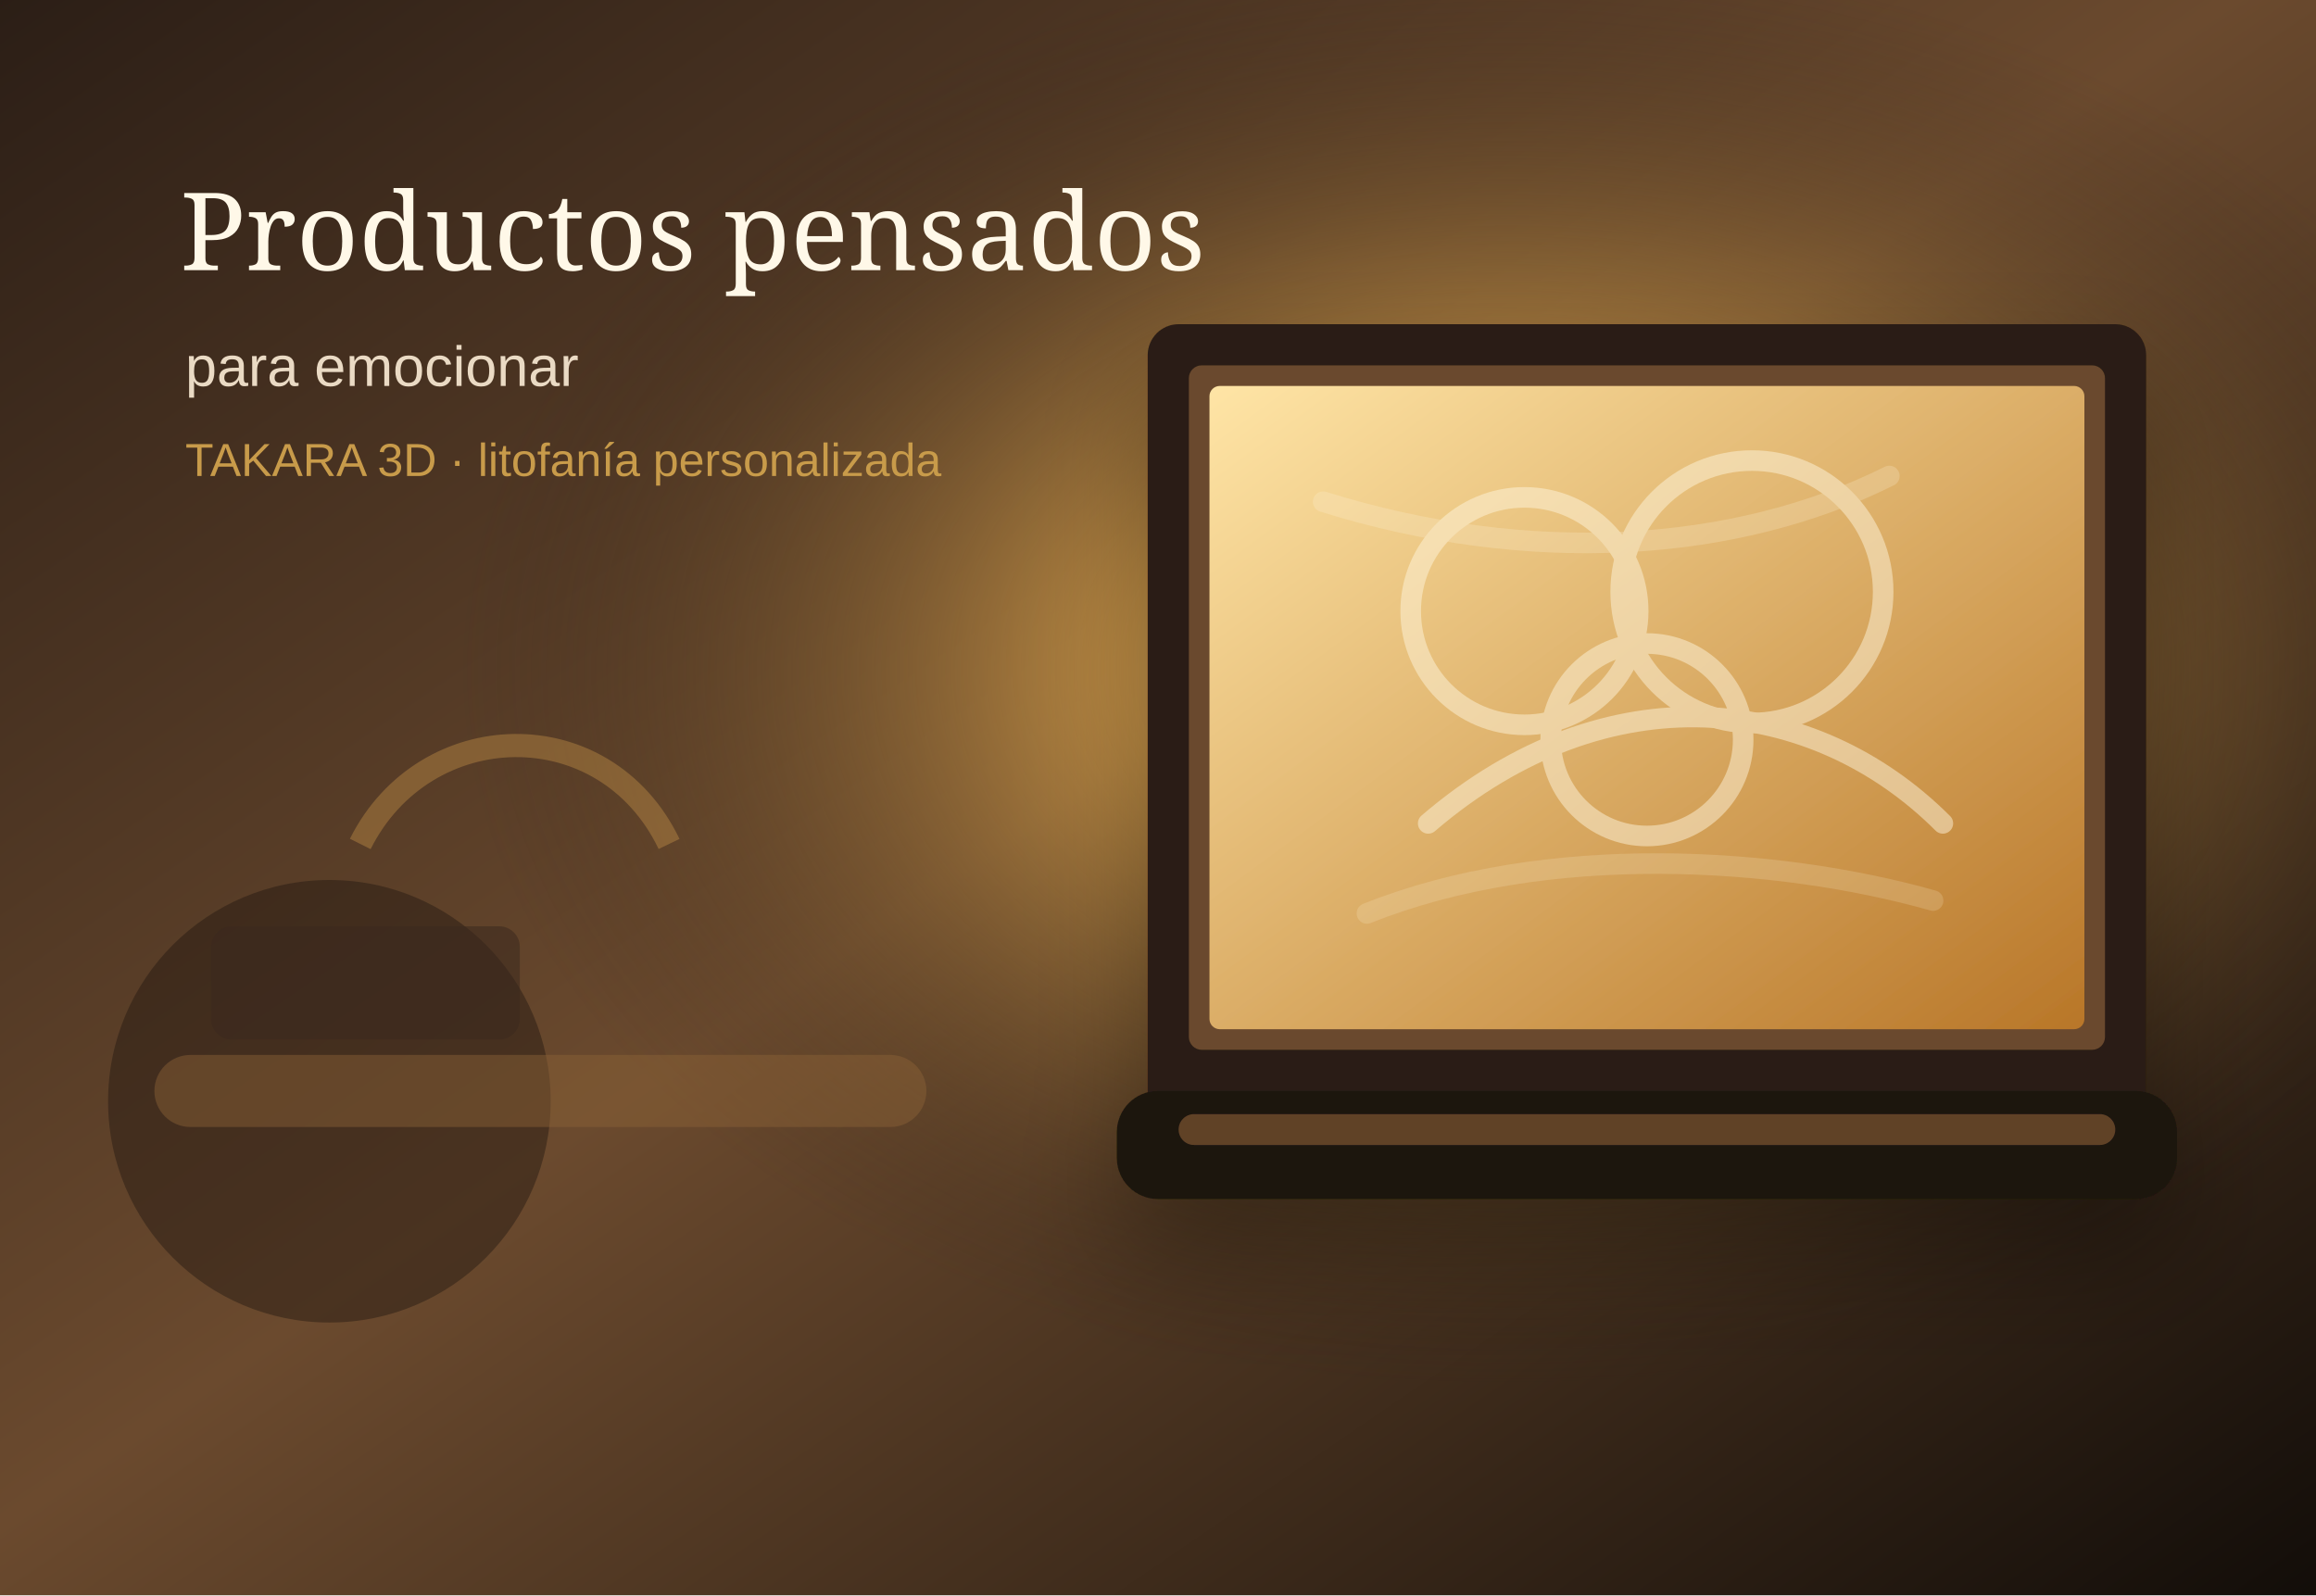
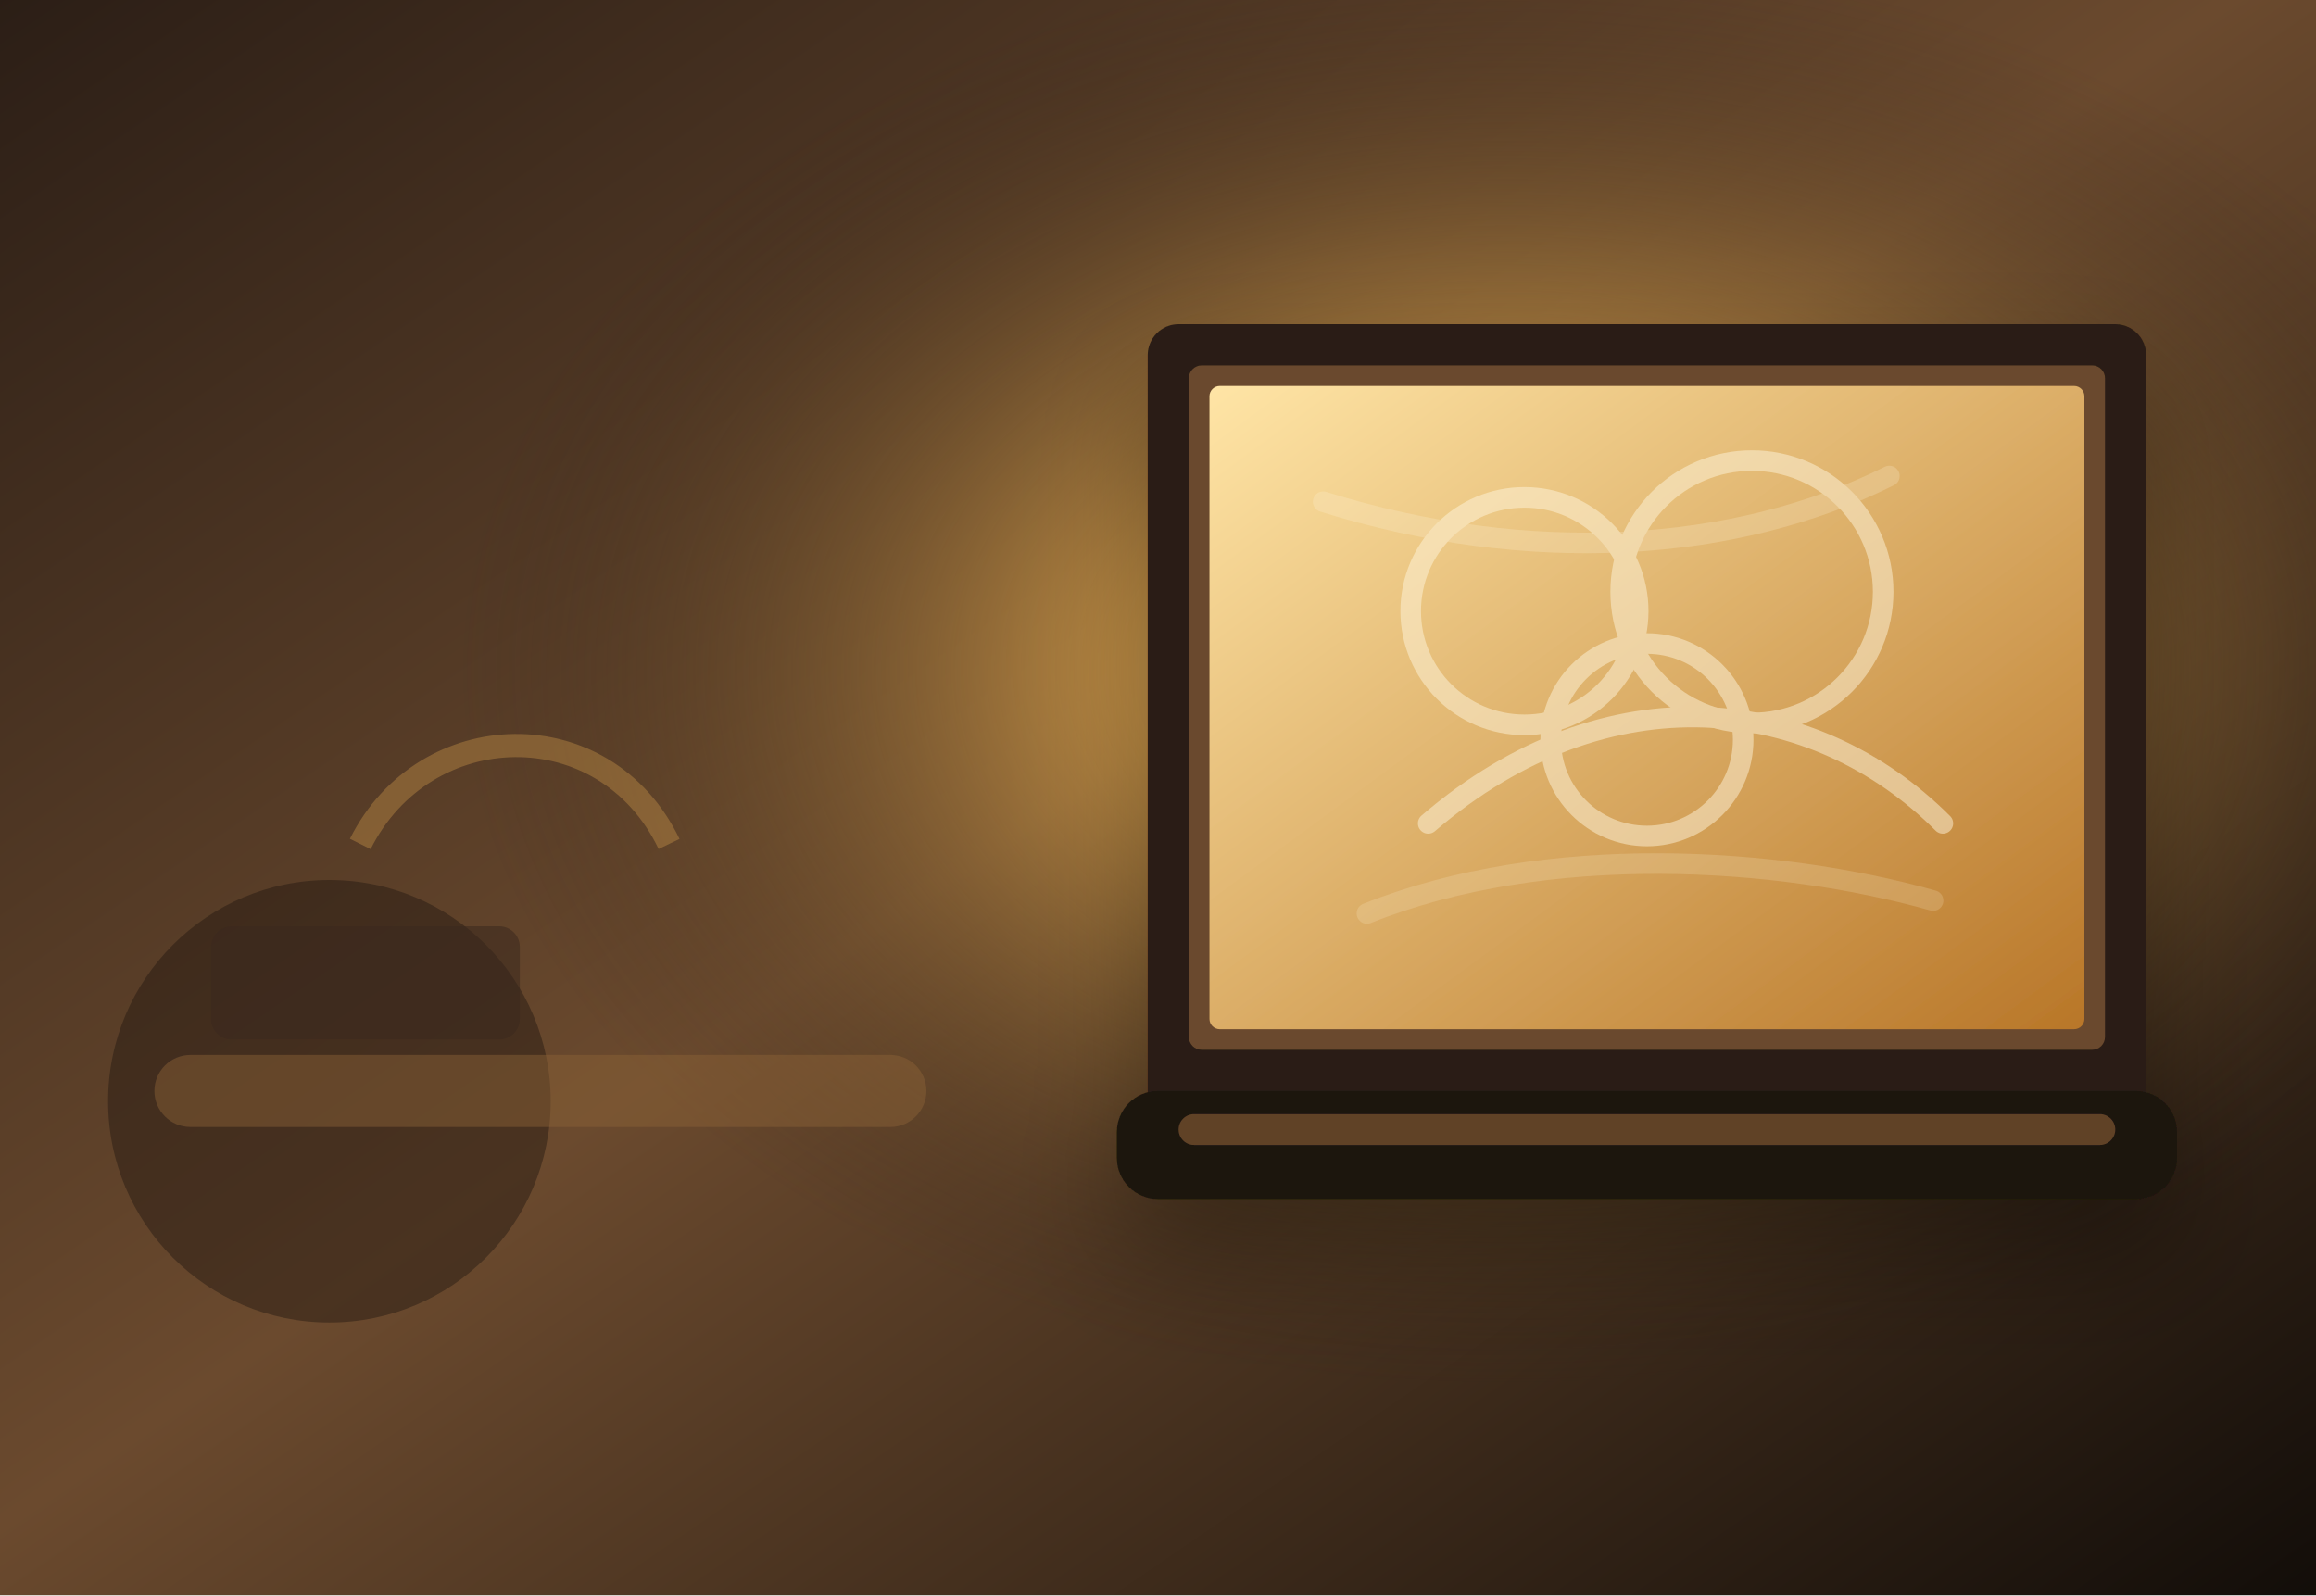
- <svg xmlns="http://www.w3.org/2000/svg" viewBox="0 0 900 620" role="img" aria-label="Productos pensados">
+ <svg xmlns="http://www.w3.org/2000/svg" viewBox="0 0 900 620" role="img" aria-label="Catálogo de litofanías personalizadas Takara 3D">
  <defs>
    <linearGradient id="bg" x1="0" y1="0" x2="1" y2="1">
      <stop offset="0" stop-color="#2b1e16" />
      <stop offset="0.48" stop-color="#6b4a2e" />
      <stop offset="1" stop-color="#120d09" />
    </linearGradient>
    <radialGradient id="glow" cx="65%" cy="42%" r="45%">
      <stop offset="0" stop-color="#fff1c5" stop-opacity="1" />
      <stop offset="0.36" stop-color="#e0a84d" stop-opacity=".70" />
      <stop offset="1" stop-color="#2b1e16" stop-opacity="0" />
    </radialGradient>
    <linearGradient id="plate" x1="0" y1="0" x2="1" y2="1">
      <stop offset="0" stop-color="#ffe5a6" />
      <stop offset="1" stop-color="#b87628" />
    </linearGradient>
    <filter id="shadow" x="-20%" y="-20%" width="140%" height="150%">
      <feDropShadow dx="0" dy="22" stdDeviation="22" flood-color="#000" flood-opacity=".35" />
    </filter>
  </defs>
  <rect width="900" height="620" fill="url(#bg)" />
  <rect width="900" height="620" fill="url(#glow)" />
  <circle cx="128" cy="428" r="86" fill="#211710" opacity=".45" />
  <rect x="60" y="410" width="300" height="28" rx="14" fill="#8b6237" opacity=".46" />
  <rect x="82" y="360" width="120" height="44" rx="8" fill="#3a281d" opacity=".55" />
  <path d="M140 328c25-50 95-52 120 0" fill="none" stroke="#bb8a44" stroke-width="9" opacity=".45" />
  <g filter="url(#shadow)">
    <rect x="446" y="126" width="388" height="320" rx="12" fill="#2b1e16" />
    <rect x="462" y="142" width="356" height="266" rx="5" fill="#6b4a2e" />
    <rect x="470" y="150" width="340" height="250" rx="4" fill="url(#plate)" />
    <g opacity=".48" stroke="#fff7df" stroke-width="8" stroke-linecap="round" fill="none">
      <circle cx="592.4" cy="237.5" r="44.2" />
      <circle cx="680.8" cy="230.0" r="51.0" />
      <circle cx="640.0" cy="287.5" r="37.4" />
      <path d="M555.0 320.0c70-60 150-50 200 0" />
      <path d="M514.2 195.0c80 25 160 20 220-10" opacity=".45" />
      <path d="M531.2 355.0c70-28 160-22 220-5" opacity=".36" />
    </g>
    <rect x="434" y="424" width="412" height="42" rx="16" fill="#1d140f" />
    <rect x="458" y="433" width="364" height="12" rx="6" fill="#8c6236" opacity=".6" />
  </g>
-   <text x="70" y="105" font-family="Georgia, serif" font-size="42" fill="#fff8e8">Productos pensados</text>
-   <text x="72" y="150" font-family="Arial, sans-serif" font-size="22" fill="#eadac4">para emocionar</text>
-   <text x="72" y="185" font-family="Arial, sans-serif" font-size="18" fill="#c89b4a">TAKARA 3D · litofanía personalizada</text>
</svg>
